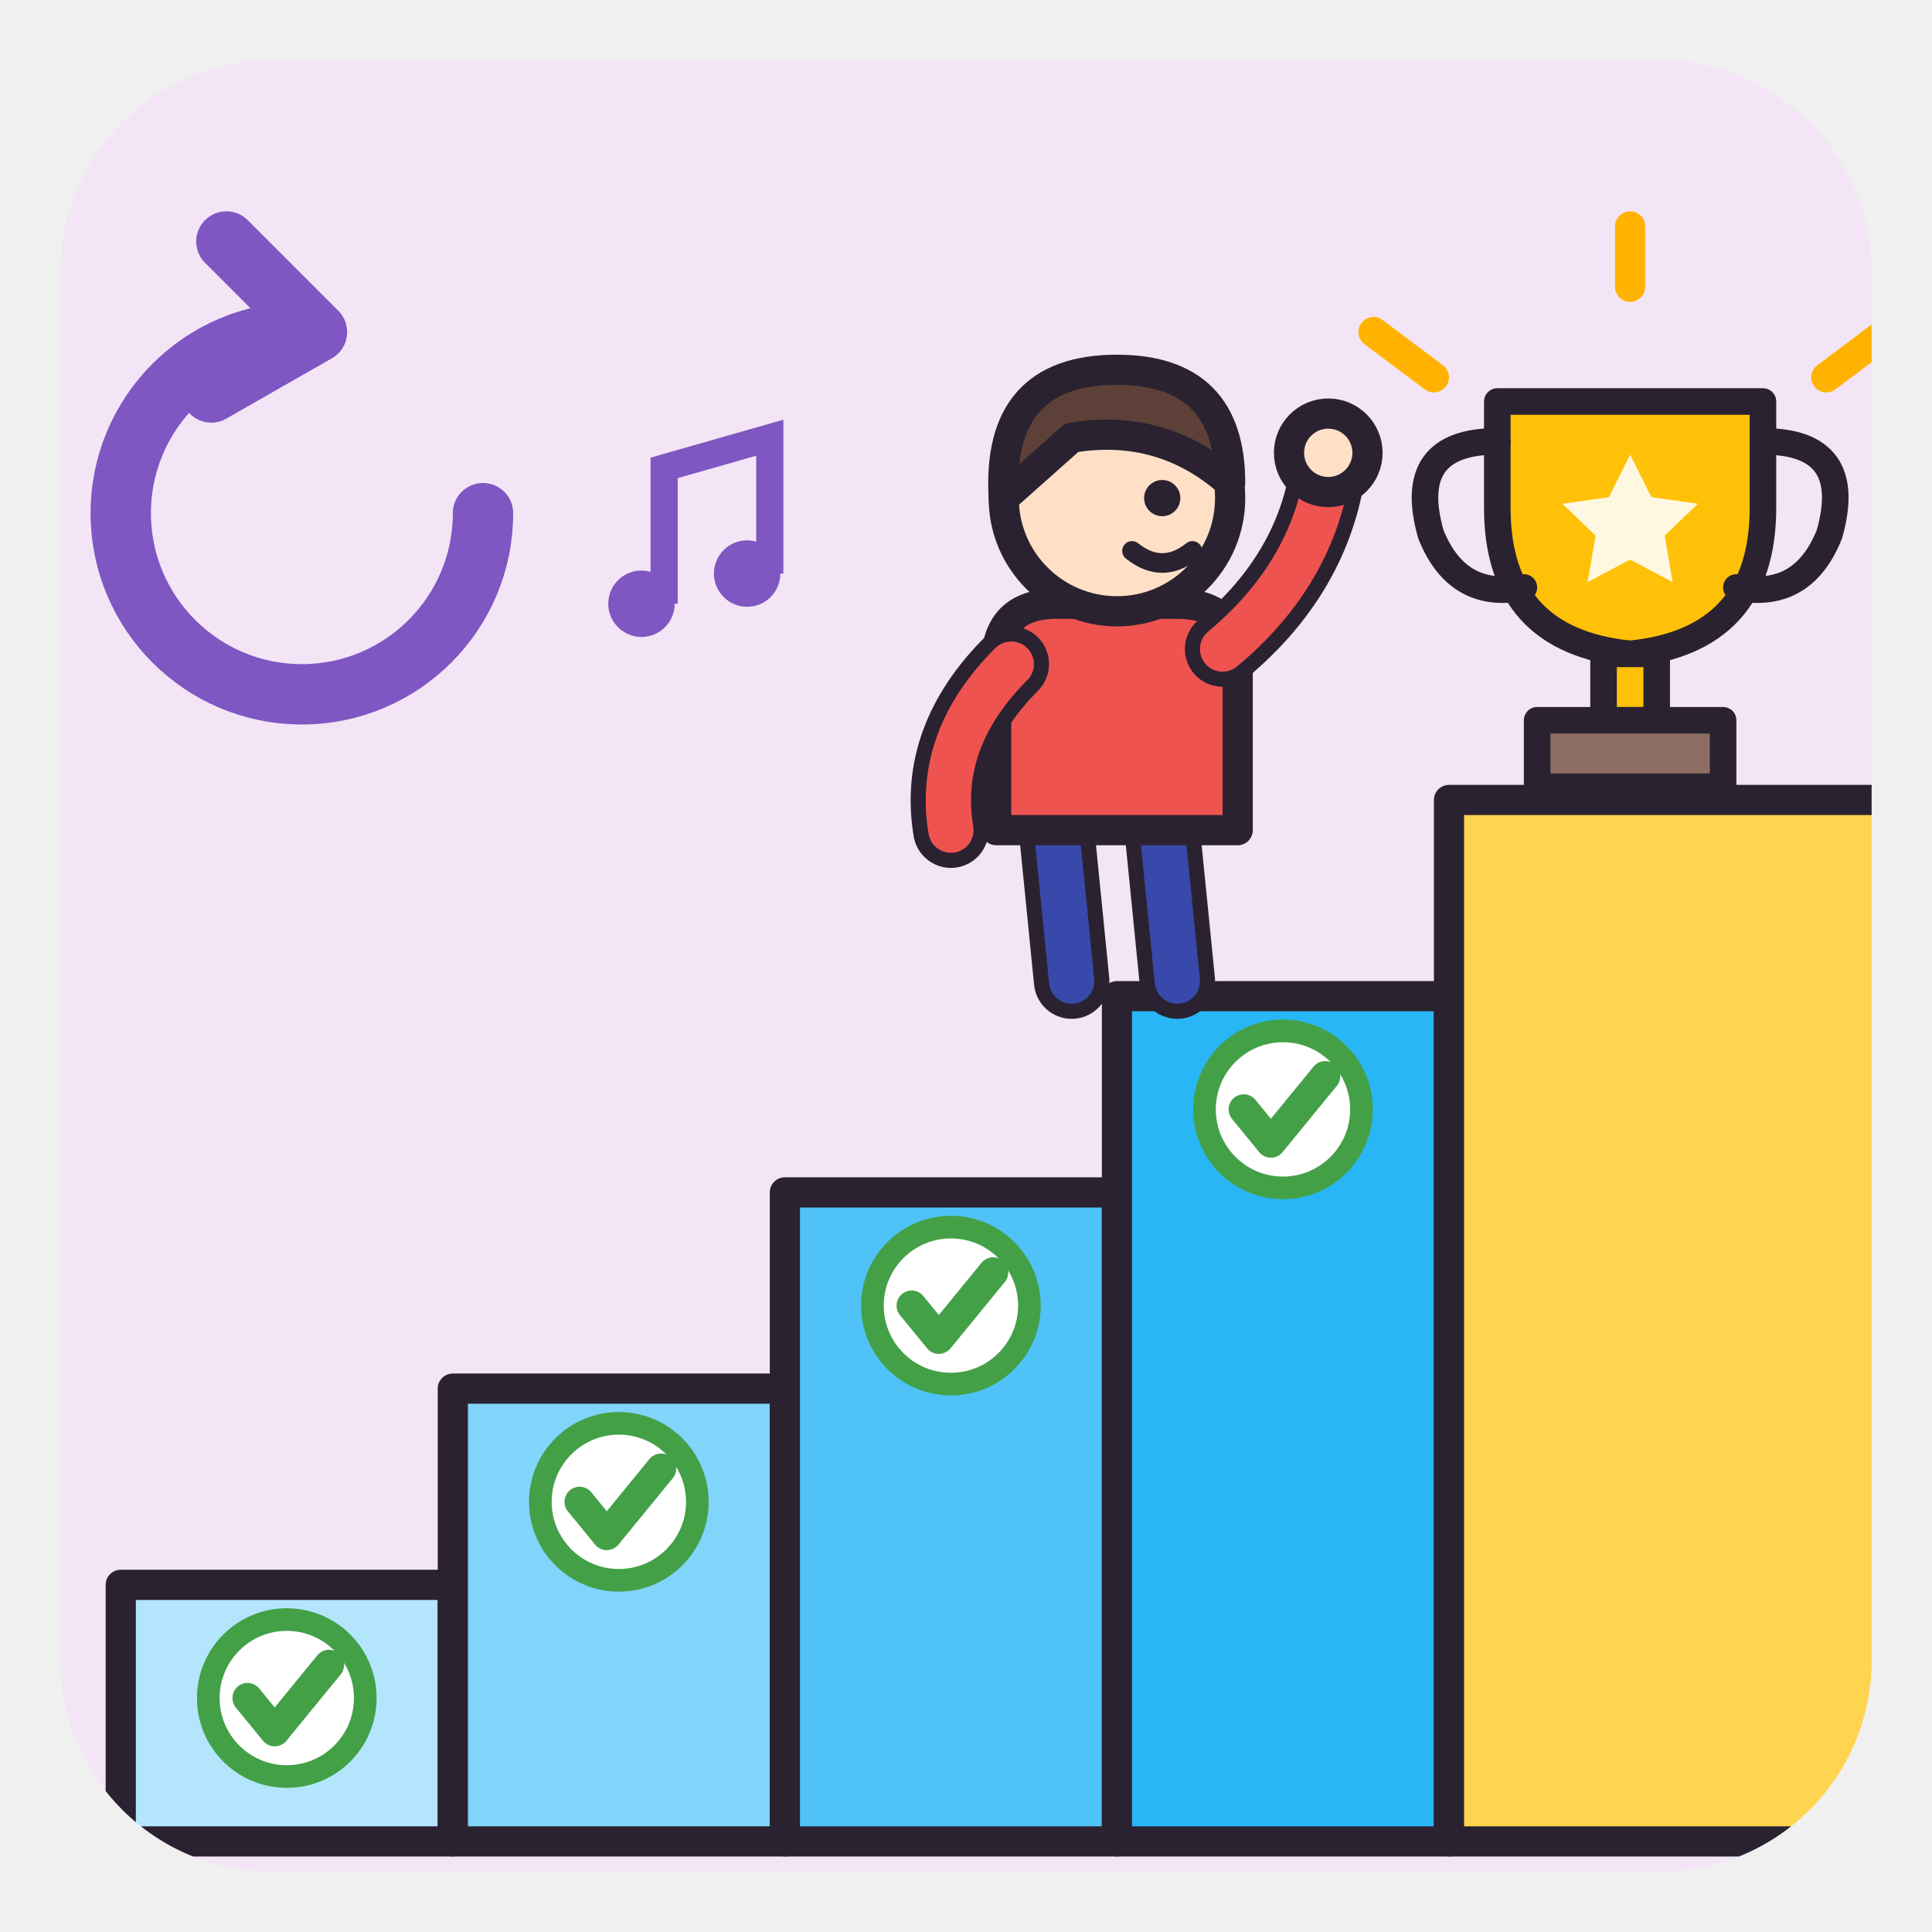
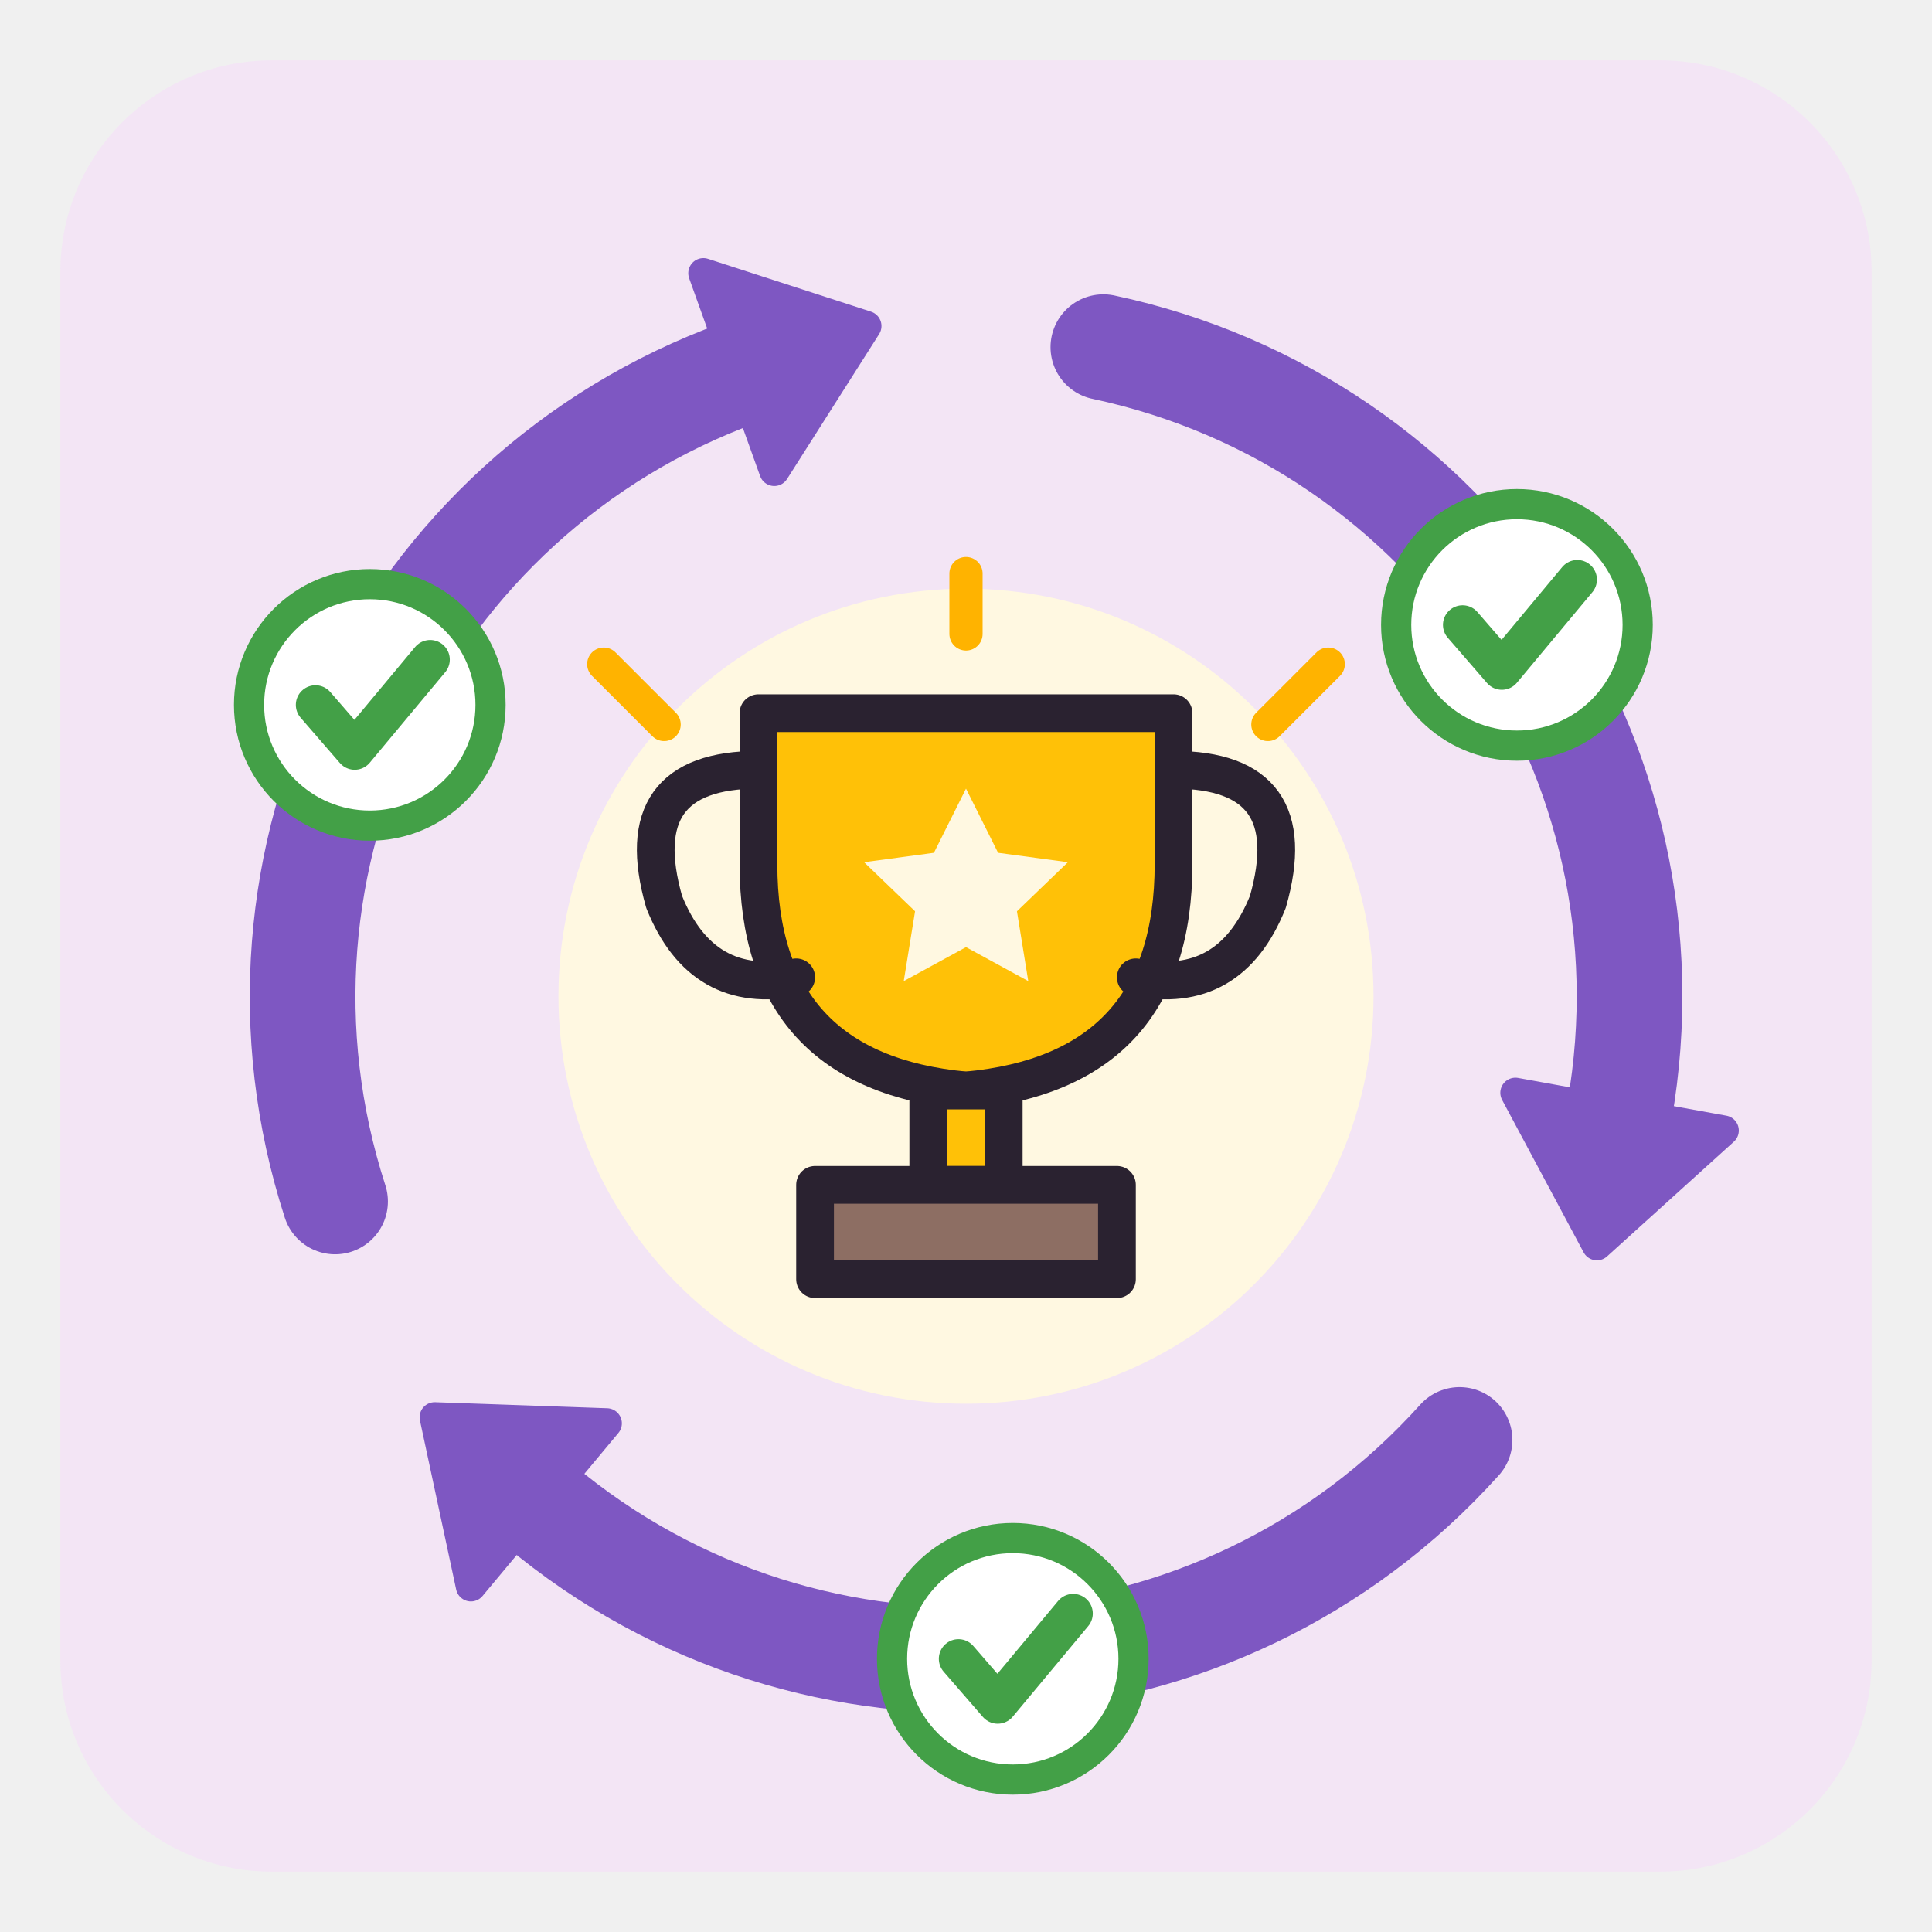
<svg xmlns="http://www.w3.org/2000/svg" viewBox="0 0 128 128" width="128" height="128">
  <defs>
    <clipPath id="c">
      <rect x="4" y="4" width="120" height="120" rx="14" />
    </clipPath>
  </defs>
  <g clip-path="url(#c)">
    <rect width="128" height="128" fill="#F3E5F5" />
-     <path d="M32,34 A12,12 0 1 1 20,22" fill="none" stroke="#7E57C2" stroke-width="4" stroke-linecap="round" />
-     <path d="M15,16 L21,22 L14,26" fill="none" stroke="#7E57C2" stroke-width="4" stroke-linecap="round" stroke-linejoin="round" />
-     <path d="M44,40 v-9 l7,-2 v9" fill="none" stroke="#7E57C2" stroke-width="1.8" />
-     <circle cx="42.5" cy="40" r="2.2" fill="#7E57C2" />
-     <circle cx="49.5" cy="38" r="2.2" fill="#7E57C2" />
-     <rect x="8" y="105" width="22" height="17" fill="#B3E5FC" stroke="#2A2230" stroke-width="2" stroke-linejoin="round" stroke-linecap="round" />
-     <circle cx="19.0" cy="112.5" r="5.2" fill="#FFFFFF" stroke="#43A047" stroke-width="1.5" />
-     <path d="M16.4,112.5 l1.8,2.2 l3.6,-4.4" fill="none" stroke="#43A047" stroke-width="2" stroke-linecap="round" stroke-linejoin="round" />
-     <rect x="30" y="92" width="22" height="30" fill="#81D4FA" stroke="#2A2230" stroke-width="2" stroke-linejoin="round" stroke-linecap="round" />
-     <circle cx="41.0" cy="99.5" r="5.2" fill="#FFFFFF" stroke="#43A047" stroke-width="1.5" />
-     <path d="M38.4,99.5 l1.8,2.2 l3.6,-4.4" fill="none" stroke="#43A047" stroke-width="2" stroke-linecap="round" stroke-linejoin="round" />
-     <rect x="52" y="79" width="22" height="43" fill="#4FC3F7" stroke="#2A2230" stroke-width="2" stroke-linejoin="round" stroke-linecap="round" />
-     <circle cx="63.0" cy="86.5" r="5.2" fill="#FFFFFF" stroke="#43A047" stroke-width="1.5" />
-     <path d="M60.4,86.5 l1.8,2.2 l3.6,-4.4" fill="none" stroke="#43A047" stroke-width="2" stroke-linecap="round" stroke-linejoin="round" />
-     <rect x="74" y="66" width="22" height="56" fill="#29B6F6" stroke="#2A2230" stroke-width="2" stroke-linejoin="round" stroke-linecap="round" />
-     <circle cx="85.0" cy="73.5" r="5.2" fill="#FFFFFF" stroke="#43A047" stroke-width="1.5" />
-     <path d="M82.4,73.5 l1.8,2.2 l3.6,-4.4" fill="none" stroke="#43A047" stroke-width="2" stroke-linecap="round" stroke-linejoin="round" />
-     <rect x="96" y="53" width="34" height="69" fill="#FFD54F" stroke="#2A2230" stroke-width="2" stroke-linejoin="round" stroke-linecap="round" />
-     <g transform="translate(108,53) scale(.88)">
-       <path d="M-10,-30 H10 V-22 Q10,-12 0,-11 Q-10,-12 -10,-22 Z" fill="#FFC107" stroke="#2A2230" stroke-width="2" stroke-linejoin="round" stroke-linecap="round" />
-       <path d="M-10,-27 Q-17,-27 -15,-20 Q-13,-15 -8,-16 M10,-27 Q17,-27 15,-20 Q13,-15 8,-16" fill="none" stroke="#2A2230" stroke-width="2" stroke-linejoin="round" stroke-linecap="round" />
+     <path d="M73.1,23.0 A44,44 0 0 1 107.3,73.6" fill="none" stroke="#7E57C2" stroke-width="7" stroke-linecap="round" />
+     <path d="M114.2,74.9 L105.8,82.5 L100.4,72.4 Z" fill="#7E57C2" stroke="#7E57C2" stroke-width="2" stroke-linejoin="round" />
+     <circle cx="100.5" cy="41.4" r="8" fill="#FFFFFF" stroke="#43A047" stroke-width="2" />
+     <path d="M96.9,41.4 l2.6,3 l5,-6" fill="none" stroke="#43A047" stroke-width="2.6" stroke-linecap="round" stroke-linejoin="round" />
+     <path d="M96.7,95.4 A44,44 0 0 1 35.7,99.7" fill="none" stroke="#7E57C2" stroke-width="7" stroke-linecap="round" />
+     <path d="M31.2,105.1 L28.8,93.9 L40.2,94.3 Z" fill="#7E57C2" stroke="#7E57C2" stroke-width="2" stroke-linejoin="round" />
+     <circle cx="67.1" cy="109.9" r="8" fill="#FFFFFF" stroke="#43A047" stroke-width="2" />
+     <path d="M63.5,109.9 l2.6,3 l5,-6" fill="none" stroke="#43A047" stroke-width="2.6" stroke-linecap="round" stroke-linejoin="round" />
+     <path d="M22.2,79.6 A44,44 0 0 1 49.0,24.7" fill="none" stroke="#7E57C2" stroke-width="7" stroke-linecap="round" />
+     <path d="M46.6,18.1 L57.4,21.6 L51.3,31.2 Z" fill="#7E57C2" stroke="#7E57C2" stroke-width="2" stroke-linejoin="round" />
+     <circle cx="24.5" cy="46.7" r="8" fill="#FFFFFF" stroke="#43A047" stroke-width="2" />
+     <path d="M20.9,46.7 l2.6,3 l5,-6" fill="none" stroke="#43A047" stroke-width="2.6" stroke-linecap="round" stroke-linejoin="round" />
+     <circle cx="64" cy="66" r="27" fill="#FFF8E1" />
+     <g transform="translate(64,86) scale(1.25)">
+       <path d="M-11,-31 H11 V-23 Q11,-12 0,-11 Q-11,-12 -11,-23 Z" fill="#FFC107" stroke="#2A2230" stroke-width="2" stroke-linejoin="round" stroke-linecap="round" />
+       <path d="M-11,-28 Q-18,-28 -16,-21 Q-14,-16 -9,-17 M11,-28 Q18,-28 16,-21 Q14,-16 9,-17" fill="none" stroke="#2A2230" stroke-width="2" stroke-linejoin="round" stroke-linecap="round" />
      <path d="M-2,-11 H2 V-6 H-2 Z" fill="#FFC107" stroke="#2A2230" stroke-width="2" stroke-linejoin="round" stroke-linecap="round" />
-       <path d="M-7,-6 H7 V-1 H-7 Z" fill="#8D6E63" stroke="#2A2230" stroke-width="2" stroke-linejoin="round" stroke-linecap="round" />
-       <path d="M0,-26 l1.6,3.2 3.5,.5 -2.5,2.4 .6,3.5 -3.2,-1.7 -3.2,1.7 .6,-3.5 -2.5,-2.4 3.5,-.5 Z" fill="#FFF8E1" />
+       <path d="M-8,-6 H8 V-1 H-8 Z" fill="#8D6E63" stroke="#2A2230" stroke-width="2" stroke-linejoin="round" stroke-linecap="round" />
+       <path d="M0,-27 l1.7,3.4 3.7,.5 -2.7,2.6 .6,3.7 -3.3,-1.8 -3.3,1.8 .6,-3.7 -2.7,-2.6 3.7,-.5 Z" fill="#FFF8E1" />
    </g>
-     <path d="M95,25 l-4,-3 M121,25 l4,-3 M108,19 v-4" stroke="#FFB300" stroke-width="2" stroke-linecap="round" />
-     <path d="M71,65 L70,55 M78,65 L77,55" fill="none" stroke="#2A2230" stroke-width="5" stroke-linecap="round" />
-     <path d="M71,65 L70,55 M78,65 L77,55" fill="none" stroke="#3949AB" stroke-width="3" stroke-linecap="round" />
-     <path d="M66,55 V44 Q66,40 70,40 H78 Q82,40 82,44 V55 Z" fill="#EF5350" stroke="#2A2230" stroke-width="2" stroke-linejoin="round" stroke-linecap="round" />
-     <path d="M81,43 Q87,38 88,31" fill="none" stroke="#2A2230" stroke-width="5" stroke-linecap="round" />
-     <path d="M81,43 Q87,38 88,31" fill="none" stroke="#EF5350" stroke-width="3" stroke-linecap="round" />
-     <circle cx="88" cy="30" r="2.6" fill="#FFE0C7" stroke="#2A2230" stroke-width="2" stroke-linejoin="round" stroke-linecap="round" />
-     <path d="M67,44 Q62,49 63,55" fill="none" stroke="#2A2230" stroke-width="5" stroke-linecap="round" />
-     <path d="M67,44 Q62,49 63,55" fill="none" stroke="#EF5350" stroke-width="3" stroke-linecap="round" />
-     <circle cx="74" cy="33" r="7.5" fill="#FFE0C7" stroke="#2A2230" stroke-width="2" stroke-linejoin="round" stroke-linecap="round" />
-     <path d="M66.5,33 Q66,24.5 74,24.5 Q81.5,24.5 81.5,32 Q77,28 71,29 Z" fill="#5D4037" stroke="#2A2230" stroke-width="2" stroke-linejoin="round" stroke-linecap="round" />
-     <circle cx="77" cy="33" r="1.2" fill="#2A2230" />
-     <path d="M75,36.5 q2,1.6 4,0" fill="none" stroke="#2A2230" stroke-width="1.3" stroke-linecap="round" />
+     <path d="M44,48 l-4,-4 M84,48 l4,-4 M64,42 v-4" stroke="#FFB300" stroke-width="2.2" stroke-linecap="round" />
  </g>
</svg>
